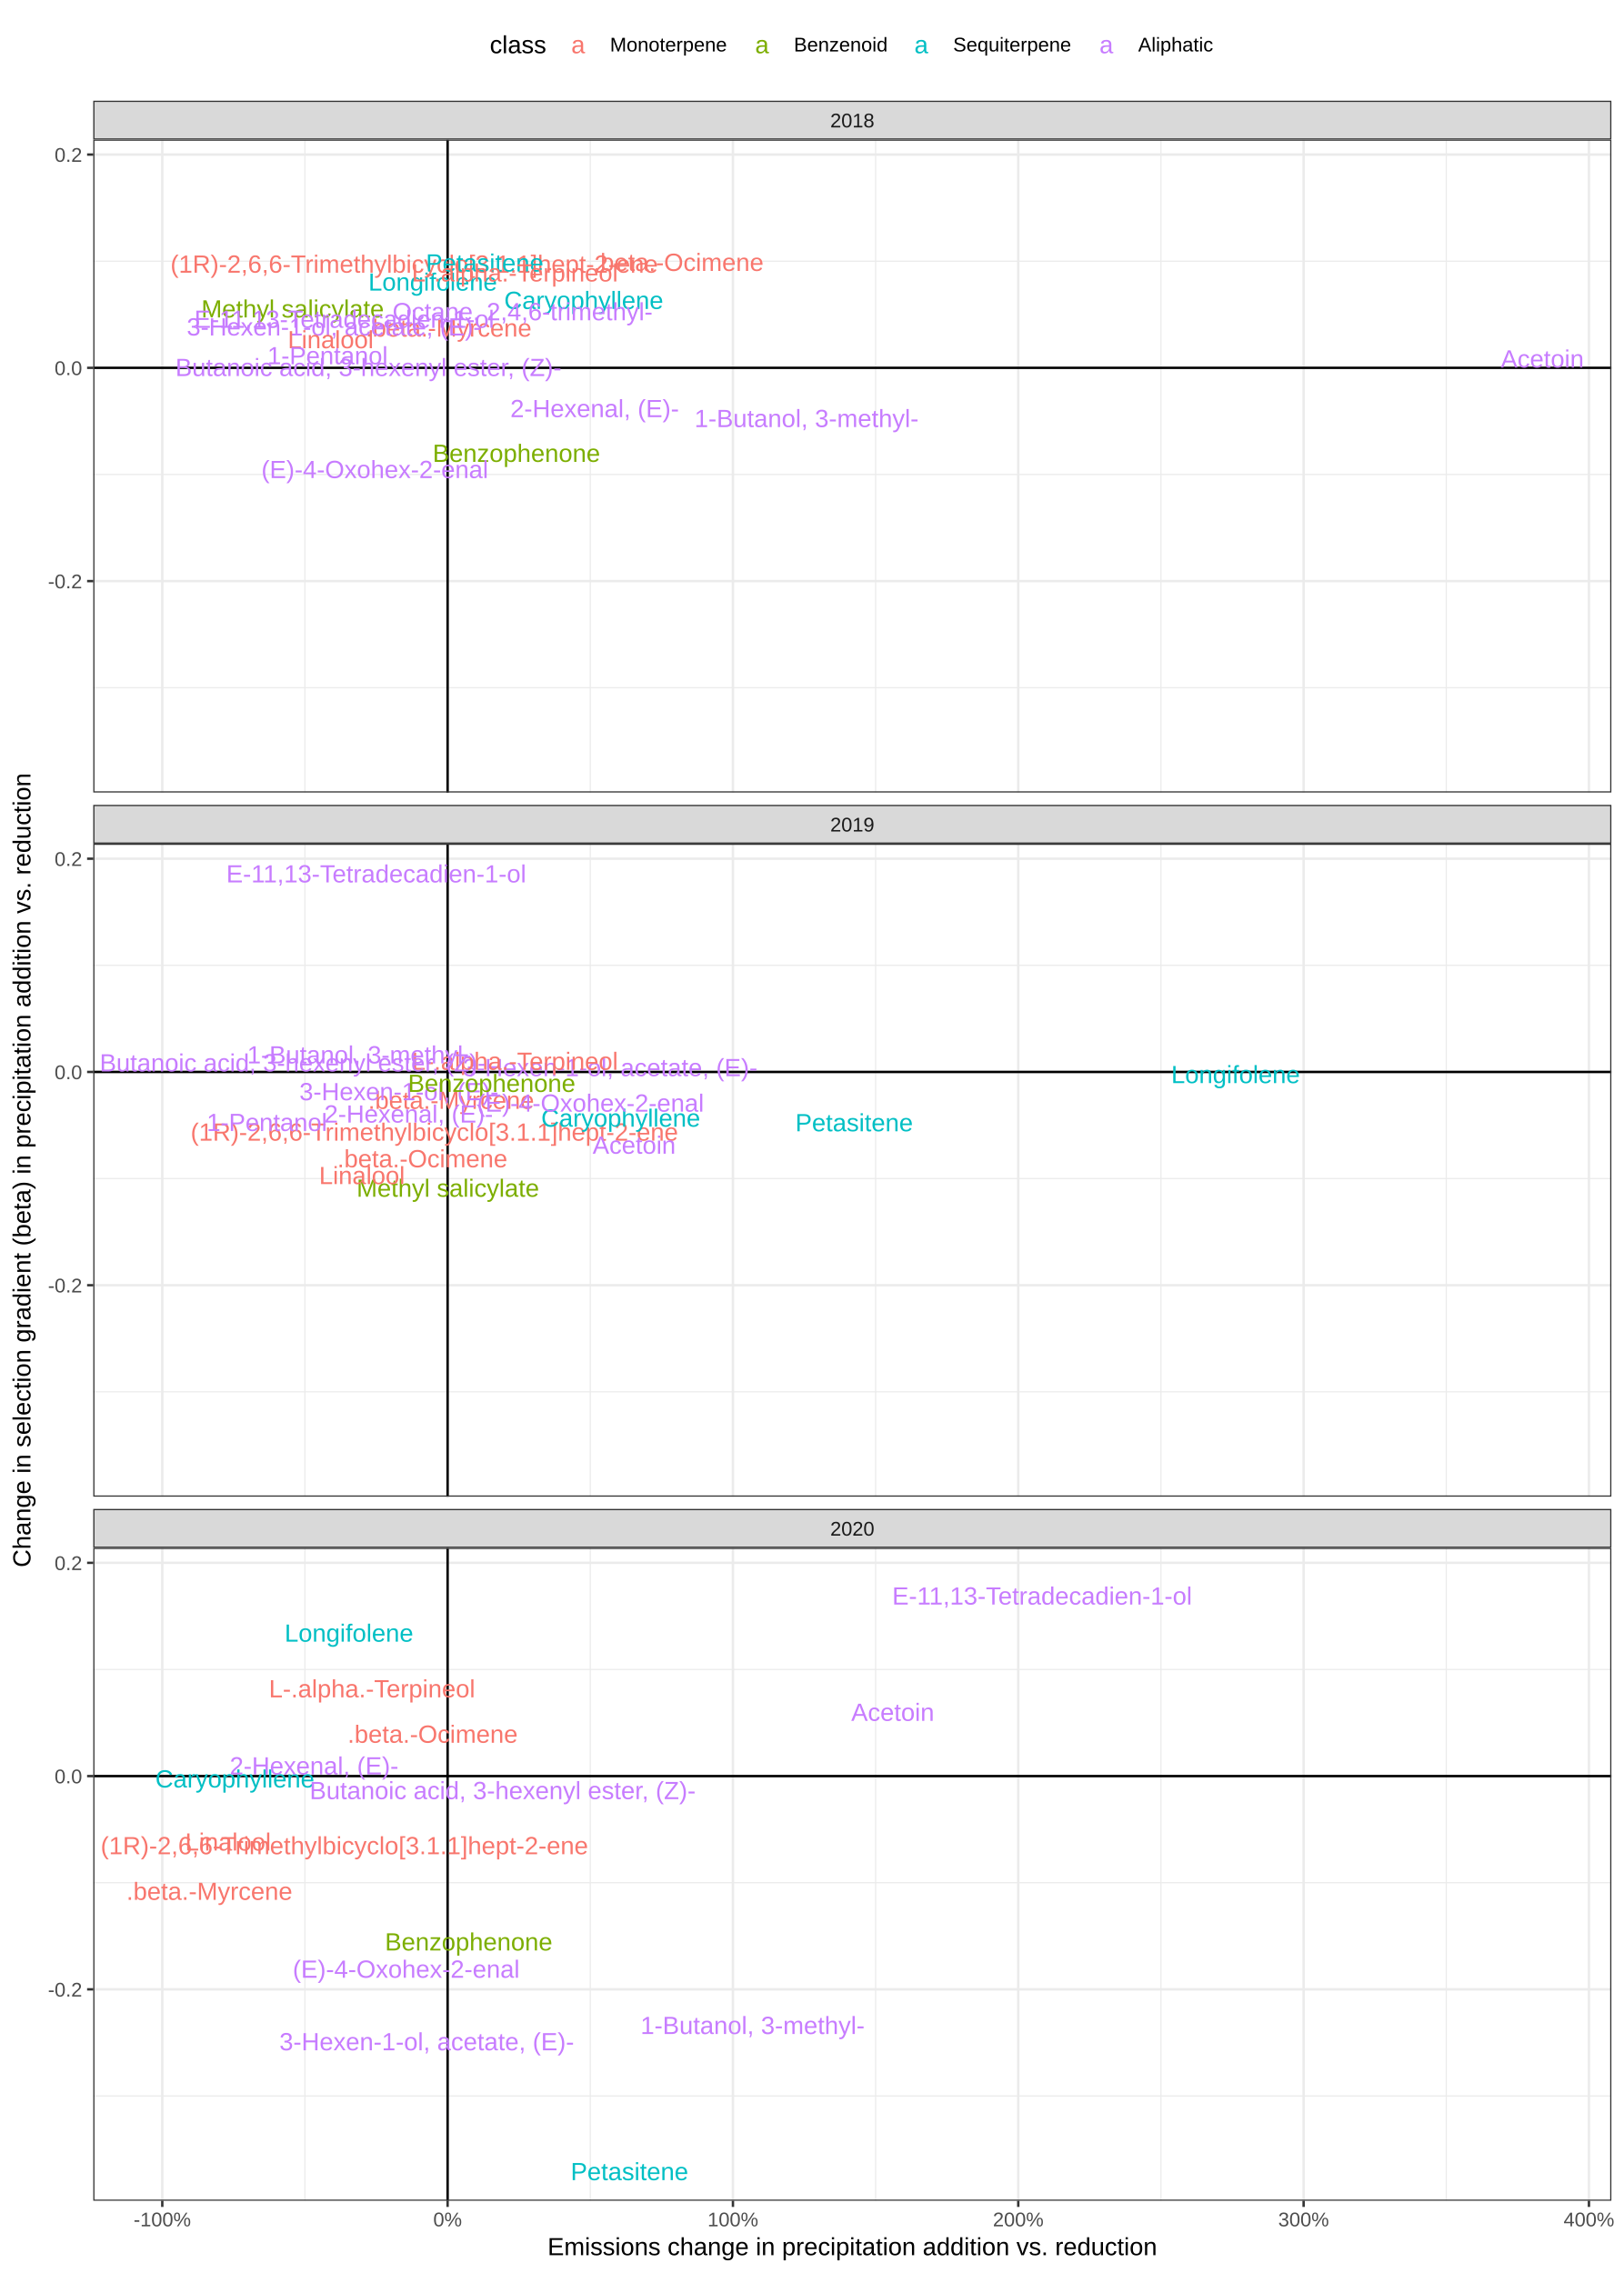
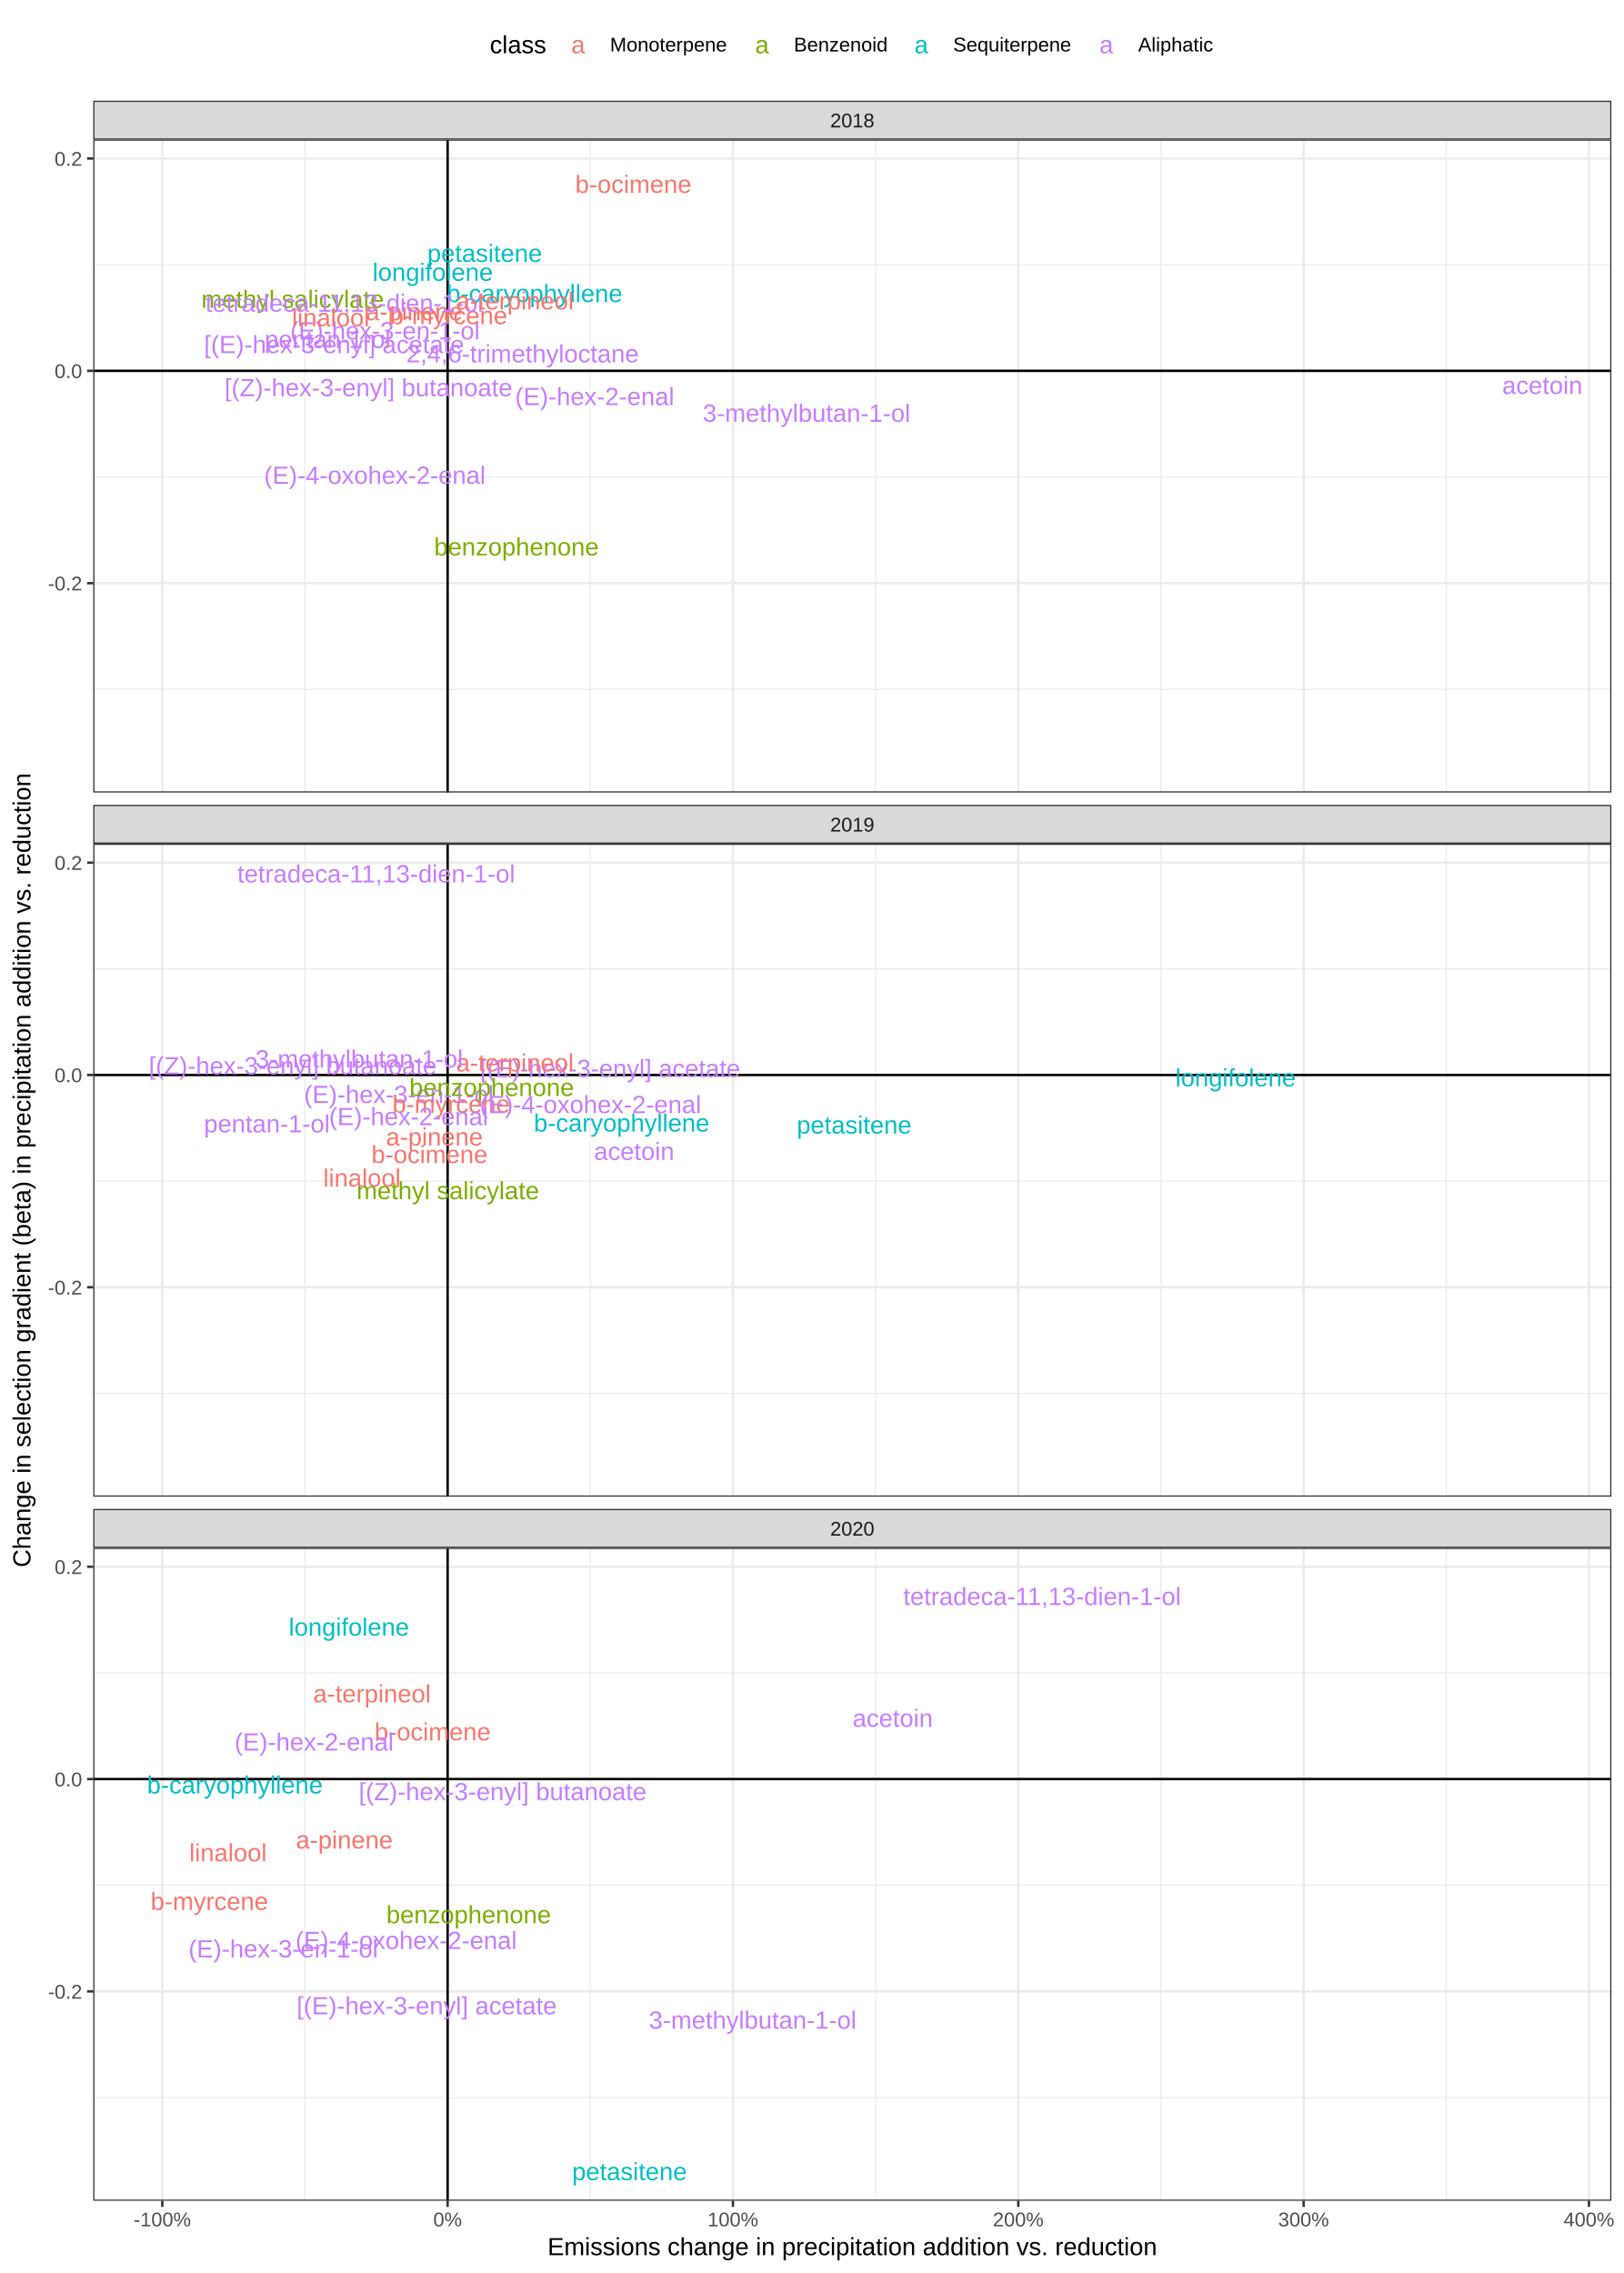
<svg xmlns="http://www.w3.org/2000/svg" class="svglite" width="720.00pt" height="1008.00pt" viewBox="0 0 720.00 1008.00">
  <defs>
    <style type="text/css">
    .svglite line, .svglite polyline, .svglite polygon, .svglite path, .svglite rect, .svglite circle {
      fill: none;
      stroke: #000000;
      stroke-linecap: round;
      stroke-linejoin: round;
      stroke-miterlimit: 10.00;
    }
  </style>
  </defs>
  <rect width="100%" height="100%" style="stroke: none; fill: #FFFFFF;" />
  <defs>
    <clipPath id="cpMC4wMHw3MjAuMDB8MC4wMHwxMDA4LjAw">
      <rect x="0.00" y="0.00" width="720.00" height="1008.00" />
    </clipPath>
  </defs>
  <g clip-path="url(#cpMC4wMHw3MjAuMDB8MC4wMHwxMDA4LjAw)">
    <rect x="0.00" y="0.00" width="720.00" height="1008.00" style="stroke-width: 1.07; stroke: #FFFFFF; fill: #FFFFFF;" />
  </g>
  <defs>
    <clipPath id="cpNDEuMzZ8NzE0LjUyfDYxLjg5fDM1MS40NQ==">
      <rect x="41.36" y="61.89" width="673.16" height="289.57" />
    </clipPath>
  </defs>
  <g clip-path="url(#cpNDEuMzZ8NzE0LjUyfDYxLjg5fDM1MS40NQ==)">
    <rect x="41.36" y="61.89" width="673.16" height="289.57" style="stroke-width: 1.07; stroke: none; fill: #FFFFFF;" />
-     <polyline points="41.36,304.98 714.52,304.98 " style="stroke-width: 0.53; stroke: #EBEBEB; stroke-linecap: butt;" />
-     <polyline points="41.36,210.41 714.52,210.41 " style="stroke-width: 0.53; stroke: #EBEBEB; stroke-linecap: butt;" />
-     <polyline points="41.36,115.84 714.52,115.84 " style="stroke-width: 0.53; stroke: #EBEBEB; stroke-linecap: butt;" />
+     <polyline points="41.36,305.68 714.52,305.68 " style="stroke-width: 0.53; stroke: #EBEBEB; stroke-linecap: butt;" />
+     <polyline points="41.36,211.53 714.52,211.53 " style="stroke-width: 0.53; stroke: #EBEBEB; stroke-linecap: butt;" />
+     <polyline points="41.36,117.37 714.52,117.37 " style="stroke-width: 0.53; stroke: #EBEBEB; stroke-linecap: butt;" />
    <polyline points="135.22,351.45 135.22,61.89 " style="stroke-width: 0.53; stroke: #EBEBEB; stroke-linecap: butt;" />
    <polyline points="261.74,351.45 261.74,61.89 " style="stroke-width: 0.53; stroke: #EBEBEB; stroke-linecap: butt;" />
    <polyline points="388.26,351.45 388.26,61.89 " style="stroke-width: 0.53; stroke: #EBEBEB; stroke-linecap: butt;" />
    <polyline points="514.79,351.45 514.79,61.89 " style="stroke-width: 0.53; stroke: #EBEBEB; stroke-linecap: butt;" />
    <polyline points="641.31,351.45 641.31,61.89 " style="stroke-width: 0.53; stroke: #EBEBEB; stroke-linecap: butt;" />
-     <polyline points="41.36,257.69 714.52,257.69 " style="stroke-width: 1.07; stroke: #EBEBEB; stroke-linecap: butt;" />
-     <polyline points="41.36,163.12 714.52,163.12 " style="stroke-width: 1.07; stroke: #EBEBEB; stroke-linecap: butt;" />
-     <polyline points="41.36,68.55 714.52,68.55 " style="stroke-width: 1.07; stroke: #EBEBEB; stroke-linecap: butt;" />
+     <polyline points="41.36,258.61 714.52,258.61 " style="stroke-width: 1.07; stroke: #EBEBEB; stroke-linecap: butt;" />
+     <polyline points="41.36,164.45 714.52,164.45 " style="stroke-width: 1.07; stroke: #EBEBEB; stroke-linecap: butt;" />
+     <polyline points="41.36,70.29 714.52,70.29 " style="stroke-width: 1.07; stroke: #EBEBEB; stroke-linecap: butt;" />
    <polyline points="71.96,351.45 71.96,61.89 " style="stroke-width: 1.07; stroke: #EBEBEB; stroke-linecap: butt;" />
    <polyline points="198.48,351.45 198.48,61.89 " style="stroke-width: 1.07; stroke: #EBEBEB; stroke-linecap: butt;" />
    <polyline points="325.00,351.45 325.00,61.89 " style="stroke-width: 1.07; stroke: #EBEBEB; stroke-linecap: butt;" />
    <polyline points="451.52,351.45 451.52,61.89 " style="stroke-width: 1.07; stroke: #EBEBEB; stroke-linecap: butt;" />
    <polyline points="578.05,351.45 578.05,61.89 " style="stroke-width: 1.07; stroke: #EBEBEB; stroke-linecap: butt;" />
    <polyline points="704.57,351.45 704.57,61.89 " style="stroke-width: 1.07; stroke: #EBEBEB; stroke-linecap: butt;" />
    <line x1="198.48" y1="351.45" x2="198.48" y2="61.89" style="stroke-width: 1.07; stroke-linecap: butt;" />
-     <line x1="41.36" y1="163.12" x2="714.52" y2="163.12" style="stroke-width: 1.07; stroke-linecap: butt;" />
-     <text x="183.66" y="120.93" text-anchor="middle" style="font-size: 11.04px; fill: #F8766D; font-family: Arial;">(1R)-2,6,6-Trimethylbicyclo[3.1.1]hept-2-ene</text>
-     <text x="198.91" y="149.27" text-anchor="middle" style="font-size: 11.04px; fill: #F8766D; font-family: Arial;">.beta.-Myrcene</text>
-     <text x="258.85" y="137.01" text-anchor="middle" style="font-size: 11.04px; fill: #00BFC4; font-family: Arial;">Caryophyllene</text>
-     <text x="300.86" y="120.15" text-anchor="middle" style="font-size: 11.04px; fill: #F8766D; font-family: Arial;">.beta.-Ocimene</text>
-     <text x="129.76" y="140.78" text-anchor="middle" style="font-size: 11.04px; fill: #7CAE00; font-family: Arial;">Methyl salicylate</text>
-     <text x="214.92" y="120.41" text-anchor="middle" style="font-size: 11.04px; fill: #00BFC4; font-family: Arial;">Petasitene</text>
-     <text x="148.15" y="148.77" text-anchor="middle" style="font-size: 11.04px; fill: #C77CFF; font-family: Arial;">3-Hexen-1-ol, acetate, (E)-</text>
-     <text x="231.73" y="142.02" text-anchor="middle" style="font-size: 11.04px; fill: #C77CFF; font-family: Arial;">Octane, 2,4,6-trimethyl-</text>
-     <text x="191.89" y="128.87" text-anchor="middle" style="font-size: 11.04px; fill: #00BFC4; font-family: Arial;">Longifolene</text>
-     <text x="229.00" y="204.82" text-anchor="middle" style="font-size: 11.04px; fill: #7CAE00; font-family: Arial;">Benzophenone</text>
-     <text x="152.66" y="145.37" text-anchor="middle" style="font-size: 11.04px; fill: #C77CFF; font-family: Arial;">E-11,13-Tetradecadien-1-ol</text>
-     <text x="228.30" y="124.82" text-anchor="middle" style="font-size: 11.04px; fill: #F8766D; font-family: Arial;">L-.alpha.-Terpineol</text>
-     <text x="166.20" y="212.01" text-anchor="middle" style="font-size: 11.04px; fill: #C77CFF; font-family: Arial;">(E)-4-Oxohex-2-enal</text>
-     <text x="263.69" y="184.99" text-anchor="middle" style="font-size: 11.04px; fill: #C77CFF; font-family: Arial;">2-Hexenal, (E)-</text>
-     <text x="146.63" y="154.43" text-anchor="middle" style="font-size: 11.04px; fill: #F8766D; font-family: Arial;">Linalool</text>
-     <text x="163.38" y="166.76" text-anchor="middle" style="font-size: 11.04px; fill: #C77CFF; font-family: Arial;">Butanoic acid, 3-hexenyl ester, (Z)-</text>
-     <text x="683.92" y="162.97" text-anchor="middle" style="font-size: 11.04px; fill: #C77CFF; font-family: Arial;">Acetoin</text>
-     <text x="357.64" y="189.39" text-anchor="middle" style="font-size: 11.04px; fill: #C77CFF; font-family: Arial;">1-Butanol, 3-methyl-</text>
-     <text x="145.26" y="161.52" text-anchor="middle" style="font-size: 11.04px; fill: #C77CFF; font-family: Arial;">1-Pentanol</text>
+     <line x1="41.36" y1="164.45" x2="714.52" y2="164.45" style="stroke-width: 1.07; stroke-linecap: butt;" />
+     <text x="183.66" y="142.03" text-anchor="middle" style="font-size: 11.04px; fill: #F8766D; font-family: Arial;">a-pinene</text>
+     <text x="170.73" y="150.51" text-anchor="middle" style="font-size: 11.04px; fill: #C77CFF; font-family: Arial;">(E)-hex-3-en-1-ol</text>
+     <text x="198.91" y="143.75" text-anchor="middle" style="font-size: 11.04px; fill: #F8766D; font-family: Arial;">b-myrcene</text>
+     <text x="237.04" y="133.96" text-anchor="middle" style="font-size: 11.04px; fill: #00BFC4; font-family: Arial;">b-caryophyllene</text>
+     <text x="280.84" y="85.52" text-anchor="middle" style="font-size: 11.04px; fill: #F8766D; font-family: Arial;">b-ocimene</text>
+     <text x="129.76" y="136.51" text-anchor="middle" style="font-size: 11.04px; fill: #7CAE00; font-family: Arial;">methyl salicylate</text>
+     <text x="214.92" y="116.15" text-anchor="middle" style="font-size: 11.04px; fill: #00BFC4; font-family: Arial;">petasitene</text>
+     <text x="148.15" y="156.60" text-anchor="middle" style="font-size: 11.04px; fill: #C77CFF; font-family: Arial;">[(E)-hex-3-enyl] acetate</text>
+     <text x="231.73" y="160.68" text-anchor="middle" style="font-size: 11.04px; fill: #C77CFF; font-family: Arial;">2,4,6-trimethyloctane</text>
+     <text x="191.89" y="124.52" text-anchor="middle" style="font-size: 11.04px; fill: #00BFC4; font-family: Arial;">longifolene</text>
+     <text x="229.00" y="246.31" text-anchor="middle" style="font-size: 11.04px; fill: #7CAE00; font-family: Arial;">benzophenone</text>
+     <text x="152.66" y="138.24" text-anchor="middle" style="font-size: 11.04px; fill: #C77CFF; font-family: Arial;">tetradeca-11,13-dien-1-ol</text>
+     <text x="228.30" y="137.22" text-anchor="middle" style="font-size: 11.04px; fill: #F8766D; font-family: Arial;">a-terpineol</text>
+     <text x="166.20" y="214.57" text-anchor="middle" style="font-size: 11.04px; fill: #C77CFF; font-family: Arial;">(E)-4-oxohex-2-enal</text>
+     <text x="263.69" y="179.66" text-anchor="middle" style="font-size: 11.04px; fill: #C77CFF; font-family: Arial;">(E)-hex-2-enal</text>
+     <text x="146.63" y="144.67" text-anchor="middle" style="font-size: 11.04px; fill: #F8766D; font-family: Arial;">linalool</text>
+     <text x="163.38" y="175.70" text-anchor="middle" style="font-size: 11.04px; fill: #C77CFF; font-family: Arial;">[(Z)-hex-3-enyl] butanoate</text>
+     <text x="683.92" y="174.71" text-anchor="middle" style="font-size: 11.04px; fill: #C77CFF; font-family: Arial;">acetoin</text>
+     <text x="357.64" y="187.05" text-anchor="middle" style="font-size: 11.04px; fill: #C77CFF; font-family: Arial;">3-methylbutan-1-ol</text>
+     <text x="145.26" y="154.32" text-anchor="middle" style="font-size: 11.04px; fill: #C77CFF; font-family: Arial;">pentan-1-ol</text>
    <rect x="41.36" y="61.89" width="673.16" height="289.57" style="stroke-width: 1.07; stroke: #333333;" />
  </g>
  <g clip-path="url(#cpMC4wMHw3MjAuMDB8MC4wMHwxMDA4LjAw)">
</g>
  <defs>
    <clipPath id="cpNDEuMzZ8NzE0LjUyfDM3NC4xNHw2NjMuNzE=">
      <rect x="41.36" y="374.14" width="673.16" height="289.57" />
    </clipPath>
  </defs>
  <g clip-path="url(#cpNDEuMzZ8NzE0LjUyfDM3NC4xNHw2NjMuNzE=)">
    <rect x="41.36" y="374.14" width="673.16" height="289.57" style="stroke-width: 1.07; stroke: none; fill: #FFFFFF;" />
-     <polyline points="41.36,617.23 714.52,617.23 " style="stroke-width: 0.53; stroke: #EBEBEB; stroke-linecap: butt;" />
-     <polyline points="41.36,522.66 714.52,522.66 " style="stroke-width: 0.53; stroke: #EBEBEB; stroke-linecap: butt;" />
-     <polyline points="41.36,428.09 714.52,428.09 " style="stroke-width: 0.53; stroke: #EBEBEB; stroke-linecap: butt;" />
+     <polyline points="41.36,617.94 714.52,617.94 " style="stroke-width: 0.53; stroke: #EBEBEB; stroke-linecap: butt;" />
+     <polyline points="41.36,523.78 714.52,523.78 " style="stroke-width: 0.53; stroke: #EBEBEB; stroke-linecap: butt;" />
+     <polyline points="41.36,429.63 714.52,429.63 " style="stroke-width: 0.53; stroke: #EBEBEB; stroke-linecap: butt;" />
    <polyline points="135.22,663.71 135.22,374.14 " style="stroke-width: 0.53; stroke: #EBEBEB; stroke-linecap: butt;" />
    <polyline points="261.74,663.71 261.74,374.14 " style="stroke-width: 0.53; stroke: #EBEBEB; stroke-linecap: butt;" />
    <polyline points="388.26,663.71 388.26,374.14 " style="stroke-width: 0.53; stroke: #EBEBEB; stroke-linecap: butt;" />
    <polyline points="514.79,663.71 514.79,374.14 " style="stroke-width: 0.53; stroke: #EBEBEB; stroke-linecap: butt;" />
    <polyline points="641.31,663.71 641.31,374.14 " style="stroke-width: 0.53; stroke: #EBEBEB; stroke-linecap: butt;" />
-     <polyline points="41.36,569.95 714.52,569.95 " style="stroke-width: 1.07; stroke: #EBEBEB; stroke-linecap: butt;" />
-     <polyline points="41.36,475.38 714.52,475.38 " style="stroke-width: 1.07; stroke: #EBEBEB; stroke-linecap: butt;" />
-     <polyline points="41.36,380.81 714.52,380.81 " style="stroke-width: 1.07; stroke: #EBEBEB; stroke-linecap: butt;" />
+     <polyline points="41.36,570.86 714.52,570.86 " style="stroke-width: 1.07; stroke: #EBEBEB; stroke-linecap: butt;" />
+     <polyline points="41.36,476.71 714.52,476.71 " style="stroke-width: 1.07; stroke: #EBEBEB; stroke-linecap: butt;" />
+     <polyline points="41.36,382.55 714.52,382.55 " style="stroke-width: 1.07; stroke: #EBEBEB; stroke-linecap: butt;" />
    <polyline points="71.96,663.71 71.96,374.14 " style="stroke-width: 1.07; stroke: #EBEBEB; stroke-linecap: butt;" />
    <polyline points="198.48,663.71 198.48,374.14 " style="stroke-width: 1.07; stroke: #EBEBEB; stroke-linecap: butt;" />
    <polyline points="325.00,663.71 325.00,374.14 " style="stroke-width: 1.07; stroke: #EBEBEB; stroke-linecap: butt;" />
    <polyline points="451.52,663.71 451.52,374.14 " style="stroke-width: 1.07; stroke: #EBEBEB; stroke-linecap: butt;" />
    <polyline points="578.05,663.71 578.05,374.14 " style="stroke-width: 1.07; stroke: #EBEBEB; stroke-linecap: butt;" />
    <polyline points="704.57,663.71 704.57,374.14 " style="stroke-width: 1.07; stroke: #EBEBEB; stroke-linecap: butt;" />
    <line x1="198.48" y1="663.71" x2="198.48" y2="374.14" style="stroke-width: 1.07; stroke-linecap: butt;" />
-     <line x1="41.36" y1="475.38" x2="714.52" y2="475.38" style="stroke-width: 1.07; stroke-linecap: butt;" />
-     <text x="192.61" y="505.84" text-anchor="middle" style="font-size: 11.04px; fill: #F8766D; font-family: Arial;">(1R)-2,6,6-Trimethylbicyclo[3.1.1]hept-2-ene</text>
-     <text x="200.03" y="491.74" text-anchor="middle" style="font-size: 11.04px; fill: #F8766D; font-family: Arial;">.beta.-Myrcene</text>
-     <text x="275.25" y="499.64" text-anchor="middle" style="font-size: 11.04px; fill: #00BFC4; font-family: Arial;">Caryophyllene</text>
-     <text x="176.92" y="487.92" text-anchor="middle" style="font-size: 11.04px; fill: #C77CFF; font-family: Arial;">3-Hexen-1-ol, (E)-</text>
-     <text x="187.28" y="517.66" text-anchor="middle" style="font-size: 11.04px; fill: #F8766D; font-family: Arial;">.beta.-Ocimene</text>
-     <text x="198.60" y="530.71" text-anchor="middle" style="font-size: 11.04px; fill: #7CAE00; font-family: Arial;">Methyl salicylate</text>
-     <text x="378.75" y="501.69" text-anchor="middle" style="font-size: 11.04px; fill: #00BFC4; font-family: Arial;">Petasitene</text>
-     <text x="270.56" y="477.25" text-anchor="middle" style="font-size: 11.04px; fill: #C77CFF; font-family: Arial;">3-Hexen-1-ol, acetate, (E)-</text>
-     <text x="547.88" y="480.33" text-anchor="middle" style="font-size: 11.04px; fill: #00BFC4; font-family: Arial;">Longifolene</text>
-     <text x="218.03" y="484.23" text-anchor="middle" style="font-size: 11.04px; fill: #7CAE00; font-family: Arial;">Benzophenone</text>
-     <text x="166.83" y="391.33" text-anchor="middle" style="font-size: 11.04px; fill: #C77CFF; font-family: Arial;">E-11,13-Tetradecadien-1-ol</text>
-     <text x="228.32" y="474.43" text-anchor="middle" style="font-size: 11.04px; fill: #F8766D; font-family: Arial;">L-.alpha.-Terpineol</text>
-     <text x="261.84" y="492.99" text-anchor="middle" style="font-size: 11.04px; fill: #C77CFF; font-family: Arial;">(E)-4-Oxohex-2-enal</text>
-     <text x="181.19" y="497.83" text-anchor="middle" style="font-size: 11.04px; fill: #C77CFF; font-family: Arial;">2-Hexenal, (E)-</text>
-     <text x="160.50" y="525.11" text-anchor="middle" style="font-size: 11.04px; fill: #F8766D; font-family: Arial;">Linalool</text>
-     <text x="129.81" y="475.16" text-anchor="middle" style="font-size: 11.04px; fill: #C77CFF; font-family: Arial;">Butanoic acid, 3-hexenyl ester, (Z)-</text>
-     <text x="281.20" y="511.63" text-anchor="middle" style="font-size: 11.04px; fill: #C77CFF; font-family: Arial;">Acetoin</text>
-     <text x="159.29" y="471.59" text-anchor="middle" style="font-size: 11.04px; fill: #C77CFF; font-family: Arial;">1-Butanol, 3-methyl-</text>
-     <text x="118.34" y="501.56" text-anchor="middle" style="font-size: 11.04px; fill: #C77CFF; font-family: Arial;">1-Pentanol</text>
+     <line x1="41.36" y1="476.71" x2="714.52" y2="476.71" style="stroke-width: 1.07; stroke-linecap: butt;" />
+     <text x="192.61" y="507.98" text-anchor="middle" style="font-size: 11.04px; fill: #F8766D; font-family: Arial;">a-pinene</text>
+     <text x="176.84" y="489.16" text-anchor="middle" style="font-size: 11.04px; fill: #C77CFF; font-family: Arial;">(E)-hex-3-en-1-ol</text>
+     <text x="200.03" y="493.46" text-anchor="middle" style="font-size: 11.04px; fill: #F8766D; font-family: Arial;">b-myrcene</text>
+     <text x="275.64" y="501.81" text-anchor="middle" style="font-size: 11.04px; fill: #00BFC4; font-family: Arial;">b-caryophyllene</text>
+     <text x="190.45" y="515.78" text-anchor="middle" style="font-size: 11.04px; fill: #F8766D; font-family: Arial;">b-ocimene</text>
+     <text x="198.60" y="531.81" text-anchor="middle" style="font-size: 11.04px; fill: #7CAE00; font-family: Arial;">methyl salicylate</text>
+     <text x="378.75" y="502.70" text-anchor="middle" style="font-size: 11.04px; fill: #00BFC4; font-family: Arial;">petasitene</text>
+     <text x="270.56" y="477.65" text-anchor="middle" style="font-size: 11.04px; fill: #C77CFF; font-family: Arial;">[(E)-hex-3-enyl] acetate</text>
+     <text x="547.88" y="481.75" text-anchor="middle" style="font-size: 11.04px; fill: #00BFC4; font-family: Arial;">longifolene</text>
+     <text x="218.03" y="486.04" text-anchor="middle" style="font-size: 11.04px; fill: #7CAE00; font-family: Arial;">benzophenone</text>
+     <text x="166.83" y="391.33" text-anchor="middle" style="font-size: 11.04px; fill: #C77CFF; font-family: Arial;">tetradeca-11,13-dien-1-ol</text>
+     <text x="228.32" y="475.14" text-anchor="middle" style="font-size: 11.04px; fill: #F8766D; font-family: Arial;">a-terpineol</text>
+     <text x="261.84" y="493.64" text-anchor="middle" style="font-size: 11.04px; fill: #C77CFF; font-family: Arial;">(E)-4-oxohex-2-enal</text>
+     <text x="181.19" y="498.97" text-anchor="middle" style="font-size: 11.04px; fill: #C77CFF; font-family: Arial;">(E)-hex-2-enal</text>
+     <text x="160.50" y="526.20" text-anchor="middle" style="font-size: 11.04px; fill: #F8766D; font-family: Arial;">linalool</text>
+     <text x="129.81" y="476.48" text-anchor="middle" style="font-size: 11.04px; fill: #C77CFF; font-family: Arial;">[(Z)-hex-3-enyl] butanoate</text>
+     <text x="281.20" y="514.40" text-anchor="middle" style="font-size: 11.04px; fill: #C77CFF; font-family: Arial;">acetoin</text>
+     <text x="159.29" y="473.40" text-anchor="middle" style="font-size: 11.04px; fill: #C77CFF; font-family: Arial;">3-methylbutan-1-ol</text>
+     <text x="118.34" y="502.18" text-anchor="middle" style="font-size: 11.04px; fill: #C77CFF; font-family: Arial;">pentan-1-ol</text>
    <rect x="41.36" y="374.14" width="673.16" height="289.57" style="stroke-width: 1.07; stroke: #333333;" />
  </g>
  <g clip-path="url(#cpMC4wMHw3MjAuMDB8MC4wMHwxMDA4LjAw)">
</g>
  <defs>
    <clipPath id="cpNDEuMzZ8NzE0LjUyfDY4Ni40MHw5NzUuOTc=">
      <rect x="41.36" y="686.40" width="673.16" height="289.57" />
    </clipPath>
  </defs>
  <g clip-path="url(#cpNDEuMzZ8NzE0LjUyfDY4Ni40MHw5NzUuOTc=)">
    <rect x="41.36" y="686.40" width="673.16" height="289.57" style="stroke-width: 1.07; stroke: none; fill: #FFFFFF;" />
-     <polyline points="41.36,929.49 714.52,929.49 " style="stroke-width: 0.53; stroke: #EBEBEB; stroke-linecap: butt;" />
-     <polyline points="41.36,834.92 714.52,834.92 " style="stroke-width: 0.53; stroke: #EBEBEB; stroke-linecap: butt;" />
-     <polyline points="41.36,740.35 714.52,740.35 " style="stroke-width: 0.53; stroke: #EBEBEB; stroke-linecap: butt;" />
+     <polyline points="41.36,930.20 714.52,930.20 " style="stroke-width: 0.53; stroke: #EBEBEB; stroke-linecap: butt;" />
+     <polyline points="41.36,836.04 714.52,836.04 " style="stroke-width: 0.53; stroke: #EBEBEB; stroke-linecap: butt;" />
+     <polyline points="41.36,741.88 714.52,741.88 " style="stroke-width: 0.53; stroke: #EBEBEB; stroke-linecap: butt;" />
    <polyline points="135.22,975.97 135.22,686.40 " style="stroke-width: 0.53; stroke: #EBEBEB; stroke-linecap: butt;" />
    <polyline points="261.74,975.97 261.74,686.40 " style="stroke-width: 0.53; stroke: #EBEBEB; stroke-linecap: butt;" />
    <polyline points="388.26,975.97 388.26,686.40 " style="stroke-width: 0.53; stroke: #EBEBEB; stroke-linecap: butt;" />
    <polyline points="514.79,975.97 514.79,686.40 " style="stroke-width: 0.53; stroke: #EBEBEB; stroke-linecap: butt;" />
    <polyline points="641.31,975.97 641.31,686.40 " style="stroke-width: 0.53; stroke: #EBEBEB; stroke-linecap: butt;" />
-     <polyline points="41.36,882.20 714.52,882.20 " style="stroke-width: 1.07; stroke: #EBEBEB; stroke-linecap: butt;" />
-     <polyline points="41.36,787.63 714.52,787.63 " style="stroke-width: 1.07; stroke: #EBEBEB; stroke-linecap: butt;" />
-     <polyline points="41.36,693.06 714.52,693.06 " style="stroke-width: 1.07; stroke: #EBEBEB; stroke-linecap: butt;" />
+     <polyline points="41.36,883.12 714.52,883.12 " style="stroke-width: 1.07; stroke: #EBEBEB; stroke-linecap: butt;" />
+     <polyline points="41.36,788.96 714.52,788.96 " style="stroke-width: 1.07; stroke: #EBEBEB; stroke-linecap: butt;" />
+     <polyline points="41.36,694.81 714.52,694.81 " style="stroke-width: 1.07; stroke: #EBEBEB; stroke-linecap: butt;" />
    <polyline points="71.96,975.97 71.96,686.40 " style="stroke-width: 1.07; stroke: #EBEBEB; stroke-linecap: butt;" />
    <polyline points="198.48,975.97 198.48,686.40 " style="stroke-width: 1.07; stroke: #EBEBEB; stroke-linecap: butt;" />
    <polyline points="325.00,975.97 325.00,686.40 " style="stroke-width: 1.07; stroke: #EBEBEB; stroke-linecap: butt;" />
    <polyline points="451.52,975.97 451.52,686.40 " style="stroke-width: 1.07; stroke: #EBEBEB; stroke-linecap: butt;" />
    <polyline points="578.05,975.97 578.05,686.40 " style="stroke-width: 1.07; stroke: #EBEBEB; stroke-linecap: butt;" />
    <polyline points="704.57,975.97 704.57,686.40 " style="stroke-width: 1.07; stroke: #EBEBEB; stroke-linecap: butt;" />
    <line x1="198.48" y1="975.97" x2="198.48" y2="686.40" style="stroke-width: 1.07; stroke-linecap: butt;" />
-     <line x1="41.36" y1="787.63" x2="714.52" y2="787.63" style="stroke-width: 1.07; stroke-linecap: butt;" />
-     <text x="152.71" y="822.30" text-anchor="middle" style="font-size: 11.04px; fill: #F8766D; font-family: Arial;">(1R)-2,6,6-Trimethylbicyclo[3.1.1]hept-2-ene</text>
-     <text x="92.85" y="842.53" text-anchor="middle" style="font-size: 11.04px; fill: #F8766D; font-family: Arial;">.beta.-Myrcene</text>
-     <text x="104.15" y="792.69" text-anchor="middle" style="font-size: 11.04px; fill: #00BFC4; font-family: Arial;">Caryophyllene</text>
-     <text x="191.84" y="772.86" text-anchor="middle" style="font-size: 11.04px; fill: #F8766D; font-family: Arial;">.beta.-Ocimene</text>
-     <text x="279.13" y="966.83" text-anchor="middle" style="font-size: 11.04px; fill: #00BFC4; font-family: Arial;">Petasitene</text>
-     <text x="189.23" y="909.24" text-anchor="middle" style="font-size: 11.04px; fill: #C77CFF; font-family: Arial;">3-Hexen-1-ol, acetate, (E)-</text>
-     <text x="154.74" y="728.03" text-anchor="middle" style="font-size: 11.04px; fill: #00BFC4; font-family: Arial;">Longifolene</text>
-     <text x="207.83" y="864.97" text-anchor="middle" style="font-size: 11.04px; fill: #7CAE00; font-family: Arial;">Benzophenone</text>
-     <text x="462.09" y="711.57" text-anchor="middle" style="font-size: 11.04px; fill: #C77CFF; font-family: Arial;">E-11,13-Tetradecadien-1-ol</text>
-     <text x="164.95" y="752.72" text-anchor="middle" style="font-size: 11.04px; fill: #F8766D; font-family: Arial;">L-.alpha.-Terpineol</text>
-     <text x="180.11" y="877.06" text-anchor="middle" style="font-size: 11.04px; fill: #C77CFF; font-family: Arial;">(E)-4-Oxohex-2-enal</text>
-     <text x="139.28" y="786.91" text-anchor="middle" style="font-size: 11.04px; fill: #C77CFF; font-family: Arial;">2-Hexenal, (E)-</text>
-     <text x="101.12" y="820.66" text-anchor="middle" style="font-size: 11.04px; fill: #F8766D; font-family: Arial;">Linalool</text>
-     <text x="222.90" y="797.85" text-anchor="middle" style="font-size: 11.04px; fill: #C77CFF; font-family: Arial;">Butanoic acid, 3-hexenyl ester, (Z)-</text>
-     <text x="395.86" y="763.15" text-anchor="middle" style="font-size: 11.04px; fill: #C77CFF; font-family: Arial;">Acetoin</text>
-     <text x="333.72" y="902.02" text-anchor="middle" style="font-size: 11.04px; fill: #C77CFF; font-family: Arial;">1-Butanol, 3-methyl-</text>
+     <line x1="41.36" y1="788.96" x2="714.52" y2="788.96" style="stroke-width: 1.07; stroke-linecap: butt;" />
+     <text x="152.71" y="819.76" text-anchor="middle" style="font-size: 11.04px; fill: #F8766D; font-family: Arial;">a-pinene</text>
+     <text x="125.58" y="868.04" text-anchor="middle" style="font-size: 11.04px; fill: #C77CFF; font-family: Arial;">(E)-hex-3-en-1-ol</text>
+     <text x="92.85" y="846.99" text-anchor="middle" style="font-size: 11.04px; fill: #F8766D; font-family: Arial;">b-myrcene</text>
+     <text x="104.15" y="795.34" text-anchor="middle" style="font-size: 11.04px; fill: #00BFC4; font-family: Arial;">b-caryophyllene</text>
+     <text x="191.84" y="771.82" text-anchor="middle" style="font-size: 11.04px; fill: #F8766D; font-family: Arial;">b-ocimene</text>
+     <text x="279.13" y="966.83" text-anchor="middle" style="font-size: 11.04px; fill: #00BFC4; font-family: Arial;">petasitene</text>
+     <text x="189.23" y="893.29" text-anchor="middle" style="font-size: 11.04px; fill: #C77CFF; font-family: Arial;">[(E)-hex-3-enyl] acetate</text>
+     <text x="154.74" y="725.34" text-anchor="middle" style="font-size: 11.04px; fill: #00BFC4; font-family: Arial;">longifolene</text>
+     <text x="207.83" y="852.90" text-anchor="middle" style="font-size: 11.04px; fill: #7CAE00; font-family: Arial;">benzophenone</text>
+     <text x="462.09" y="711.78" text-anchor="middle" style="font-size: 11.04px; fill: #C77CFF; font-family: Arial;">tetradeca-11,13-dien-1-ol</text>
+     <text x="164.95" y="754.94" text-anchor="middle" style="font-size: 11.04px; fill: #F8766D; font-family: Arial;">a-terpineol</text>
+     <text x="180.11" y="864.32" text-anchor="middle" style="font-size: 11.04px; fill: #C77CFF; font-family: Arial;">(E)-4-oxohex-2-enal</text>
+     <text x="139.28" y="776.31" text-anchor="middle" style="font-size: 11.04px; fill: #C77CFF; font-family: Arial;">(E)-hex-2-enal</text>
+     <text x="101.12" y="825.44" text-anchor="middle" style="font-size: 11.04px; fill: #F8766D; font-family: Arial;">linalool</text>
+     <text x="222.90" y="798.34" text-anchor="middle" style="font-size: 11.04px; fill: #C77CFF; font-family: Arial;">[(Z)-hex-3-enyl] butanoate</text>
+     <text x="395.86" y="765.78" text-anchor="middle" style="font-size: 11.04px; fill: #C77CFF; font-family: Arial;">acetoin</text>
+     <text x="333.72" y="899.66" text-anchor="middle" style="font-size: 11.04px; fill: #C77CFF; font-family: Arial;">3-methylbutan-1-ol</text>
    <rect x="41.36" y="686.40" width="673.16" height="289.57" style="stroke-width: 1.07; stroke: #333333;" />
  </g>
  <g clip-path="url(#cpMC4wMHw3MjAuMDB8MC4wMHwxMDA4LjAw)">
</g>
  <defs>
    <clipPath id="cpNDEuMzZ8NzE0LjUyfDY2OS4xOXw2ODYuNDA=">
      <rect x="41.36" y="669.19" width="673.16" height="17.21" />
    </clipPath>
  </defs>
  <g clip-path="url(#cpNDEuMzZ8NzE0LjUyfDY2OS4xOXw2ODYuNDA=)">
    <rect x="41.36" y="669.19" width="673.16" height="17.21" style="stroke-width: 1.07; stroke: #333333; fill: #D9D9D9;" />
    <text x="377.94" y="681.00" text-anchor="middle" style="font-size: 8.80px; fill: #1A1A1A; font-family: Arial;">2020</text>
  </g>
  <g clip-path="url(#cpMC4wMHw3MjAuMDB8MC4wMHwxMDA4LjAw)">
</g>
  <defs>
    <clipPath id="cpNDEuMzZ8NzE0LjUyfDM1Ni45M3wzNzQuMTQ=">
      <rect x="41.36" y="356.93" width="673.16" height="17.21" />
    </clipPath>
  </defs>
  <g clip-path="url(#cpNDEuMzZ8NzE0LjUyfDM1Ni45M3wzNzQuMTQ=)">
    <rect x="41.36" y="356.93" width="673.16" height="17.21" style="stroke-width: 1.07; stroke: #333333; fill: #D9D9D9;" />
    <text x="377.94" y="368.75" text-anchor="middle" style="font-size: 8.80px; fill: #1A1A1A; font-family: Arial;">2019</text>
  </g>
  <g clip-path="url(#cpMC4wMHw3MjAuMDB8MC4wMHwxMDA4LjAw)">
</g>
  <defs>
    <clipPath id="cpNDEuMzZ8NzE0LjUyfDQ0LjY4fDYxLjg5">
      <rect x="41.36" y="44.68" width="673.16" height="17.21" />
    </clipPath>
  </defs>
  <g clip-path="url(#cpNDEuMzZ8NzE0LjUyfDQ0LjY4fDYxLjg5)">
    <rect x="41.36" y="44.68" width="673.16" height="17.21" style="stroke-width: 1.07; stroke: #333333; fill: #D9D9D9;" />
    <text x="377.94" y="56.49" text-anchor="middle" style="font-size: 8.80px; fill: #1A1A1A; font-family: Arial;">2018</text>
  </g>
  <g clip-path="url(#cpMC4wMHw3MjAuMDB8MC4wMHwxMDA4LjAw)">
    <polyline points="71.96,978.71 71.96,975.97 " style="stroke-width: 1.07; stroke: #333333; stroke-linecap: butt;" />
    <polyline points="198.48,978.71 198.48,975.97 " style="stroke-width: 1.07; stroke: #333333; stroke-linecap: butt;" />
    <polyline points="325.00,978.71 325.00,975.97 " style="stroke-width: 1.07; stroke: #333333; stroke-linecap: butt;" />
    <polyline points="451.52,978.71 451.52,975.97 " style="stroke-width: 1.07; stroke: #333333; stroke-linecap: butt;" />
    <polyline points="578.05,978.71 578.05,975.97 " style="stroke-width: 1.07; stroke: #333333; stroke-linecap: butt;" />
    <polyline points="704.57,978.71 704.57,975.97 " style="stroke-width: 1.07; stroke: #333333; stroke-linecap: butt;" />
    <text x="71.96" y="987.31" text-anchor="middle" style="font-size: 8.80px; fill: #4D4D4D; font-family: Arial;">-100%</text>
    <text x="198.48" y="987.31" text-anchor="middle" style="font-size: 8.80px; fill: #4D4D4D; font-family: Arial;">0%</text>
    <text x="325.00" y="987.31" text-anchor="middle" style="font-size: 8.80px; fill: #4D4D4D; font-family: Arial;">100%</text>
    <text x="451.52" y="987.31" text-anchor="middle" style="font-size: 8.80px; fill: #4D4D4D; font-family: Arial;">200%</text>
    <text x="578.05" y="987.31" text-anchor="middle" style="font-size: 8.80px; fill: #4D4D4D; font-family: Arial;">300%</text>
    <text x="704.57" y="987.31" text-anchor="middle" style="font-size: 8.80px; fill: #4D4D4D; font-family: Arial;">400%</text>
-     <text x="36.43" y="260.90" text-anchor="end" style="font-size: 8.80px; fill: #4D4D4D; font-family: Arial;">-0.2</text>
-     <text x="36.43" y="166.33" text-anchor="end" style="font-size: 8.80px; fill: #4D4D4D; font-family: Arial;">0.0</text>
-     <text x="36.43" y="71.76" text-anchor="end" style="font-size: 8.80px; fill: #4D4D4D; font-family: Arial;">0.2</text>
-     <polyline points="38.62,257.69 41.36,257.69 " style="stroke-width: 1.07; stroke: #333333; stroke-linecap: butt;" />
-     <polyline points="38.62,163.12 41.36,163.12 " style="stroke-width: 1.07; stroke: #333333; stroke-linecap: butt;" />
-     <polyline points="38.62,68.55 41.36,68.55 " style="stroke-width: 1.07; stroke: #333333; stroke-linecap: butt;" />
-     <text x="36.43" y="573.15" text-anchor="end" style="font-size: 8.80px; fill: #4D4D4D; font-family: Arial;">-0.2</text>
-     <text x="36.43" y="478.58" text-anchor="end" style="font-size: 8.80px; fill: #4D4D4D; font-family: Arial;">0.0</text>
-     <text x="36.43" y="384.01" text-anchor="end" style="font-size: 8.80px; fill: #4D4D4D; font-family: Arial;">0.2</text>
-     <polyline points="38.62,569.95 41.36,569.95 " style="stroke-width: 1.07; stroke: #333333; stroke-linecap: butt;" />
-     <polyline points="38.62,475.38 41.36,475.38 " style="stroke-width: 1.07; stroke: #333333; stroke-linecap: butt;" />
-     <polyline points="38.62,380.81 41.36,380.81 " style="stroke-width: 1.07; stroke: #333333; stroke-linecap: butt;" />
-     <text x="36.43" y="885.41" text-anchor="end" style="font-size: 8.80px; fill: #4D4D4D; font-family: Arial;">-0.2</text>
-     <text x="36.43" y="790.84" text-anchor="end" style="font-size: 8.80px; fill: #4D4D4D; font-family: Arial;">0.0</text>
-     <text x="36.43" y="696.27" text-anchor="end" style="font-size: 8.80px; fill: #4D4D4D; font-family: Arial;">0.2</text>
-     <polyline points="38.62,882.20 41.36,882.20 " style="stroke-width: 1.07; stroke: #333333; stroke-linecap: butt;" />
-     <polyline points="38.62,787.63 41.36,787.63 " style="stroke-width: 1.07; stroke: #333333; stroke-linecap: butt;" />
-     <polyline points="38.62,693.06 41.36,693.06 " style="stroke-width: 1.07; stroke: #333333; stroke-linecap: butt;" />
+     <text x="36.43" y="261.81" text-anchor="end" style="font-size: 8.80px; fill: #4D4D4D; font-family: Arial;">-0.2</text>
+     <text x="36.43" y="167.66" text-anchor="end" style="font-size: 8.80px; fill: #4D4D4D; font-family: Arial;">0.0</text>
+     <text x="36.43" y="73.50" text-anchor="end" style="font-size: 8.80px; fill: #4D4D4D; font-family: Arial;">0.2</text>
+     <polyline points="38.62,258.61 41.36,258.61 " style="stroke-width: 1.07; stroke: #333333; stroke-linecap: butt;" />
+     <polyline points="38.62,164.45 41.36,164.45 " style="stroke-width: 1.07; stroke: #333333; stroke-linecap: butt;" />
+     <polyline points="38.62,70.29 41.36,70.29 " style="stroke-width: 1.07; stroke: #333333; stroke-linecap: butt;" />
+     <text x="36.43" y="574.07" text-anchor="end" style="font-size: 8.80px; fill: #4D4D4D; font-family: Arial;">-0.2</text>
+     <text x="36.43" y="479.91" text-anchor="end" style="font-size: 8.80px; fill: #4D4D4D; font-family: Arial;">0.0</text>
+     <text x="36.43" y="385.76" text-anchor="end" style="font-size: 8.80px; fill: #4D4D4D; font-family: Arial;">0.2</text>
+     <polyline points="38.62,570.86 41.36,570.86 " style="stroke-width: 1.07; stroke: #333333; stroke-linecap: butt;" />
+     <polyline points="38.62,476.71 41.36,476.71 " style="stroke-width: 1.07; stroke: #333333; stroke-linecap: butt;" />
+     <polyline points="38.62,382.55 41.36,382.55 " style="stroke-width: 1.07; stroke: #333333; stroke-linecap: butt;" />
+     <text x="36.43" y="886.33" text-anchor="end" style="font-size: 8.80px; fill: #4D4D4D; font-family: Arial;">-0.2</text>
+     <text x="36.43" y="792.17" text-anchor="end" style="font-size: 8.80px; fill: #4D4D4D; font-family: Arial;">0.0</text>
+     <text x="36.43" y="698.01" text-anchor="end" style="font-size: 8.80px; fill: #4D4D4D; font-family: Arial;">0.2</text>
+     <polyline points="38.62,883.12 41.36,883.12 " style="stroke-width: 1.07; stroke: #333333; stroke-linecap: butt;" />
+     <polyline points="38.62,788.96 41.36,788.96 " style="stroke-width: 1.07; stroke: #333333; stroke-linecap: butt;" />
+     <polyline points="38.62,694.81 41.36,694.81 " style="stroke-width: 1.07; stroke: #333333; stroke-linecap: butt;" />
    <text x="377.94" y="1000.10" text-anchor="middle" style="font-size: 11.00px; font-family: Arial;">Emissions change in precipitation addition vs. reduction</text>
    <text transform="translate(13.50,518.93) rotate(-90)" text-anchor="middle" style="font-size: 11.00px; font-family: Arial;">Change in selection gradient (beta) in precipitation addition vs. reduction</text>
    <rect x="211.70" y="5.48" width="332.47" height="28.24" style="stroke-width: 1.07; stroke: none; fill: #FFFFFF;" />
    <text x="217.18" y="23.61" style="font-size: 11.00px; font-family: Arial;">class</text>
    <rect x="247.72" y="10.96" width="17.28" height="17.28" style="stroke-width: 1.07; stroke: none; fill: #FFFFFF;" />
    <text x="256.36" y="23.62" text-anchor="middle" style="font-size: 11.04px; fill: #F8766D; font-family: Arial;">a</text>
    <rect x="329.26" y="10.96" width="17.28" height="17.28" style="stroke-width: 1.07; stroke: none; fill: #FFFFFF;" />
    <text x="337.90" y="23.62" text-anchor="middle" style="font-size: 11.04px; fill: #7CAE00; font-family: Arial;">a</text>
    <rect x="399.88" y="10.96" width="17.28" height="17.28" style="stroke-width: 1.07; stroke: none; fill: #FFFFFF;" />
    <text x="408.52" y="23.62" text-anchor="middle" style="font-size: 11.04px; fill: #00BFC4; font-family: Arial;">a</text>
    <rect x="481.93" y="10.96" width="17.28" height="17.28" style="stroke-width: 1.07; stroke: none; fill: #FFFFFF;" />
    <text x="490.57" y="23.62" text-anchor="middle" style="font-size: 11.04px; fill: #C77CFF; font-family: Arial;">a</text>
    <text x="270.48" y="22.81" style="font-size: 8.80px; font-family: Arial;">Monoterpene</text>
    <text x="352.02" y="22.81" style="font-size: 8.80px; font-family: Arial;">Benzenoid</text>
    <text x="422.64" y="22.81" style="font-size: 8.80px; font-family: Arial;">Sequiterpene</text>
    <text x="504.69" y="22.81" style="font-size: 8.80px; font-family: Arial;">Aliphatic</text>
  </g>
</svg>
